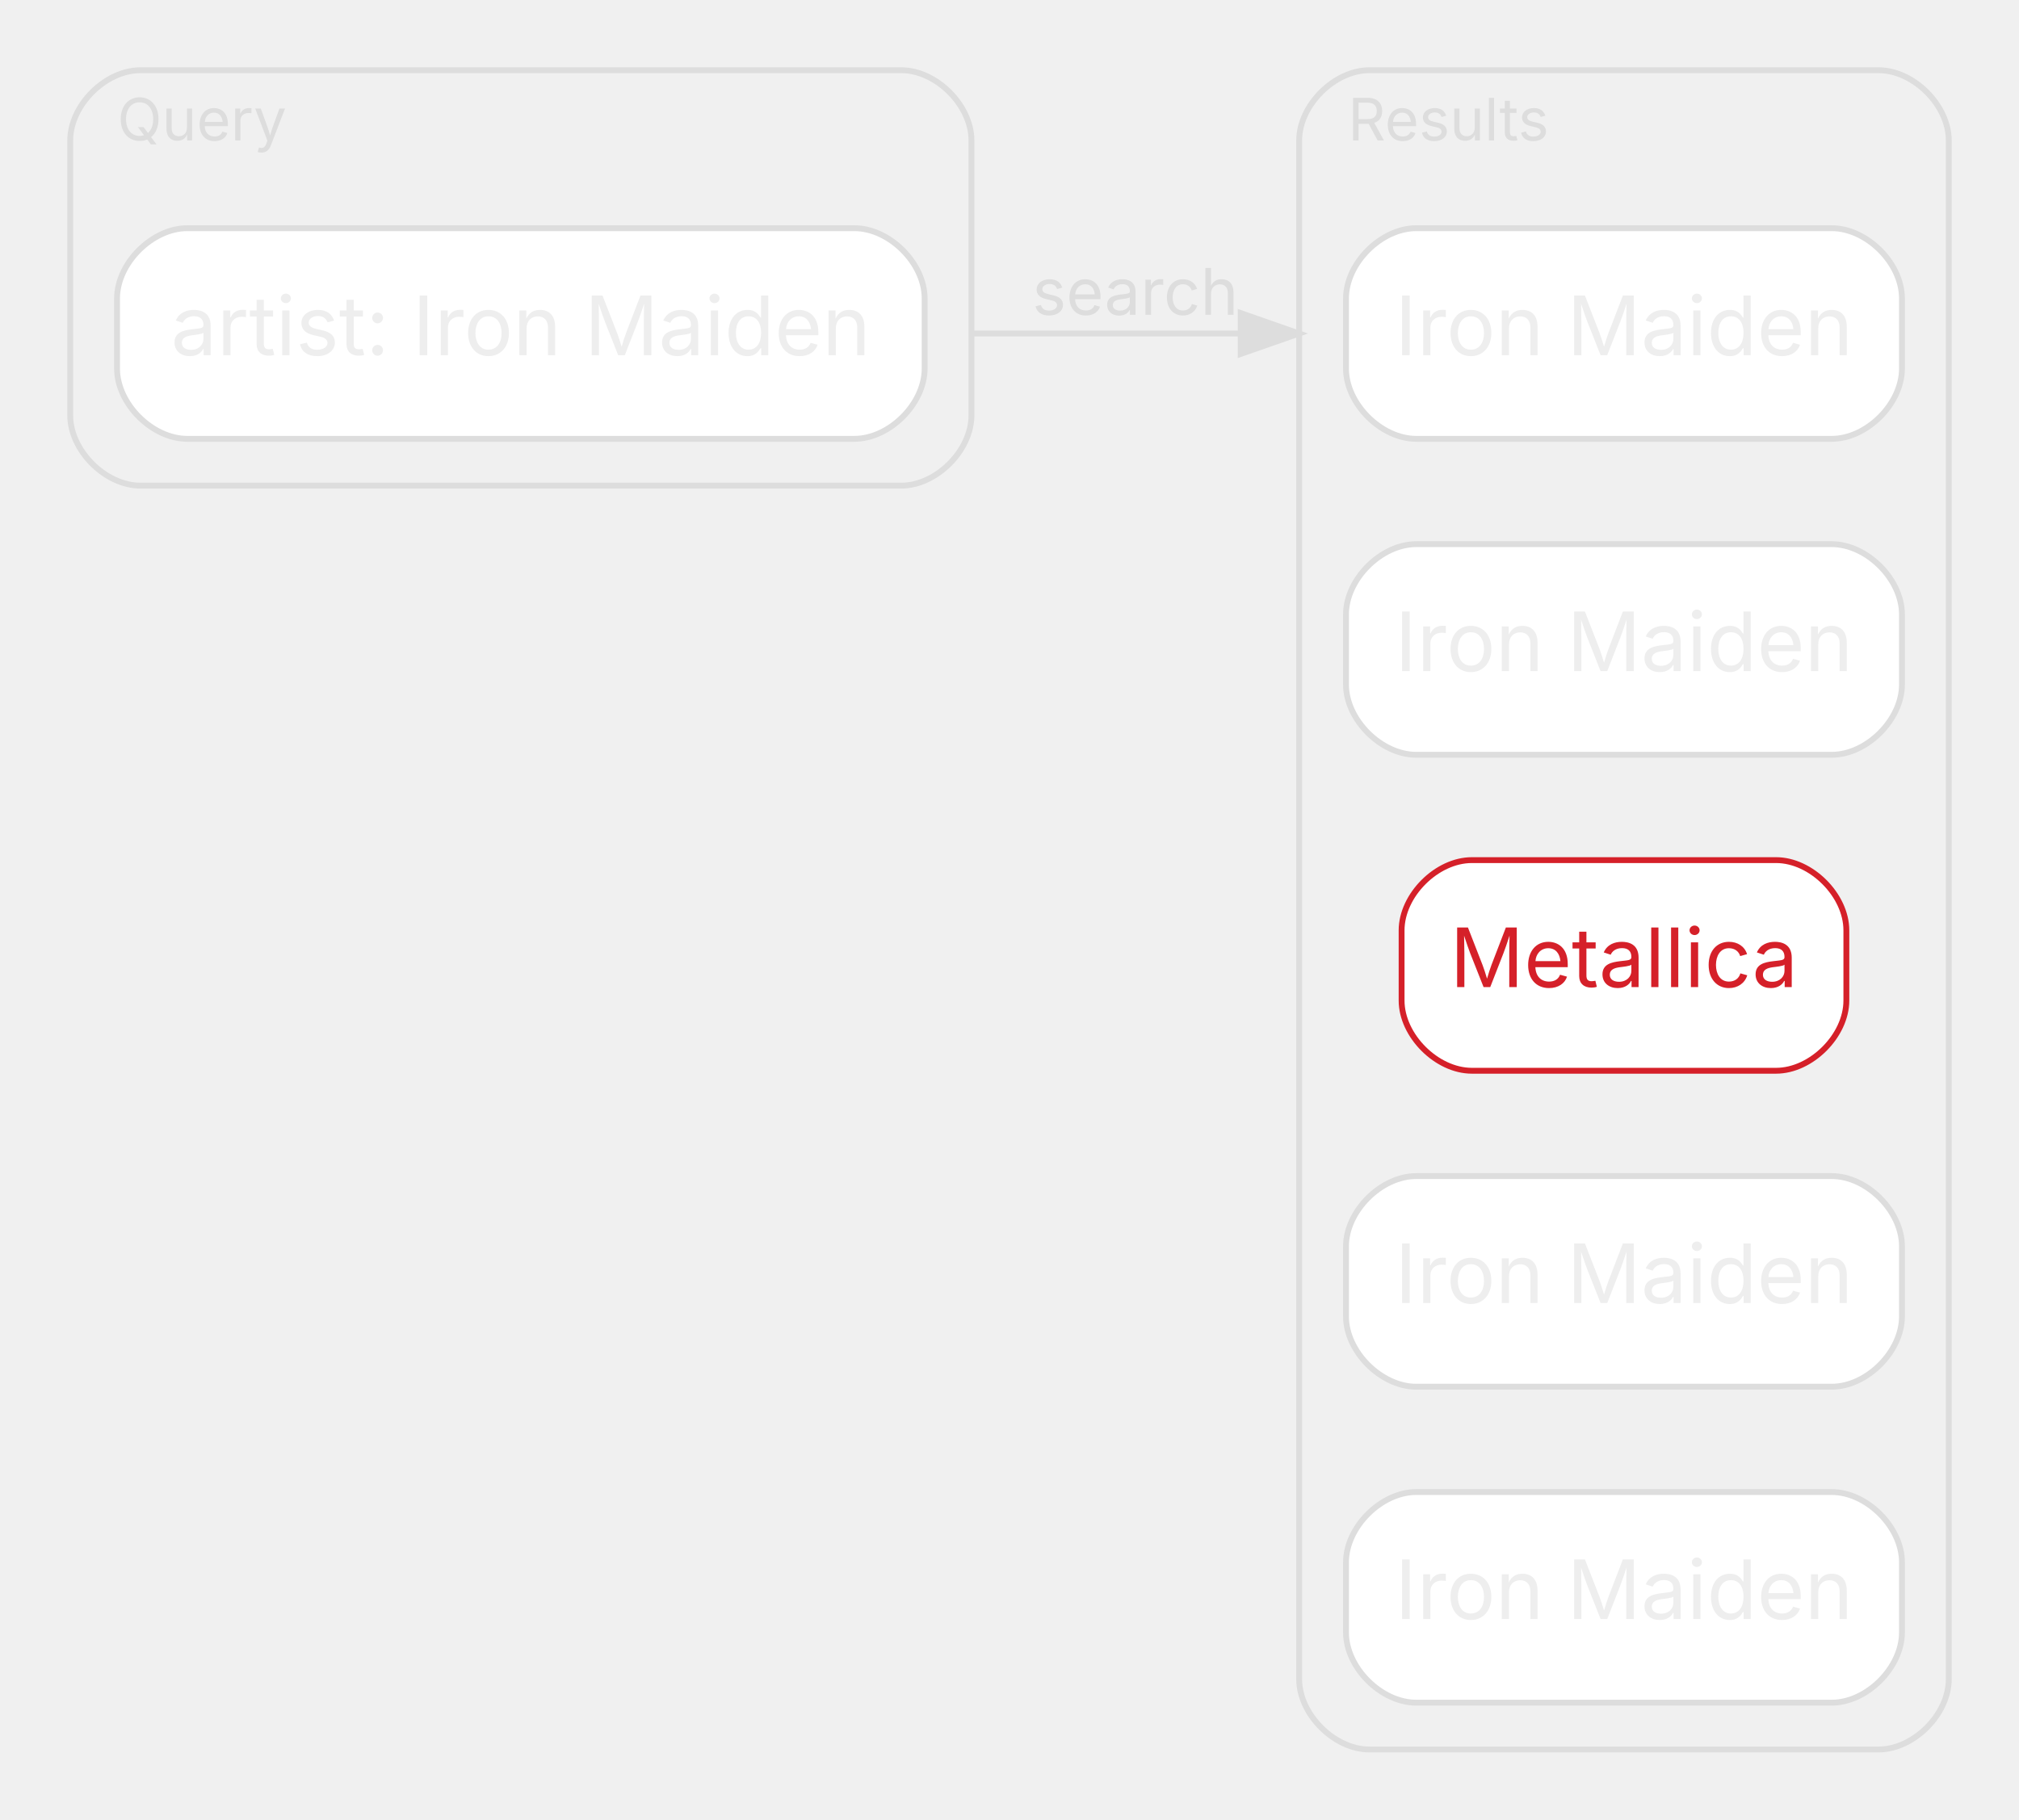
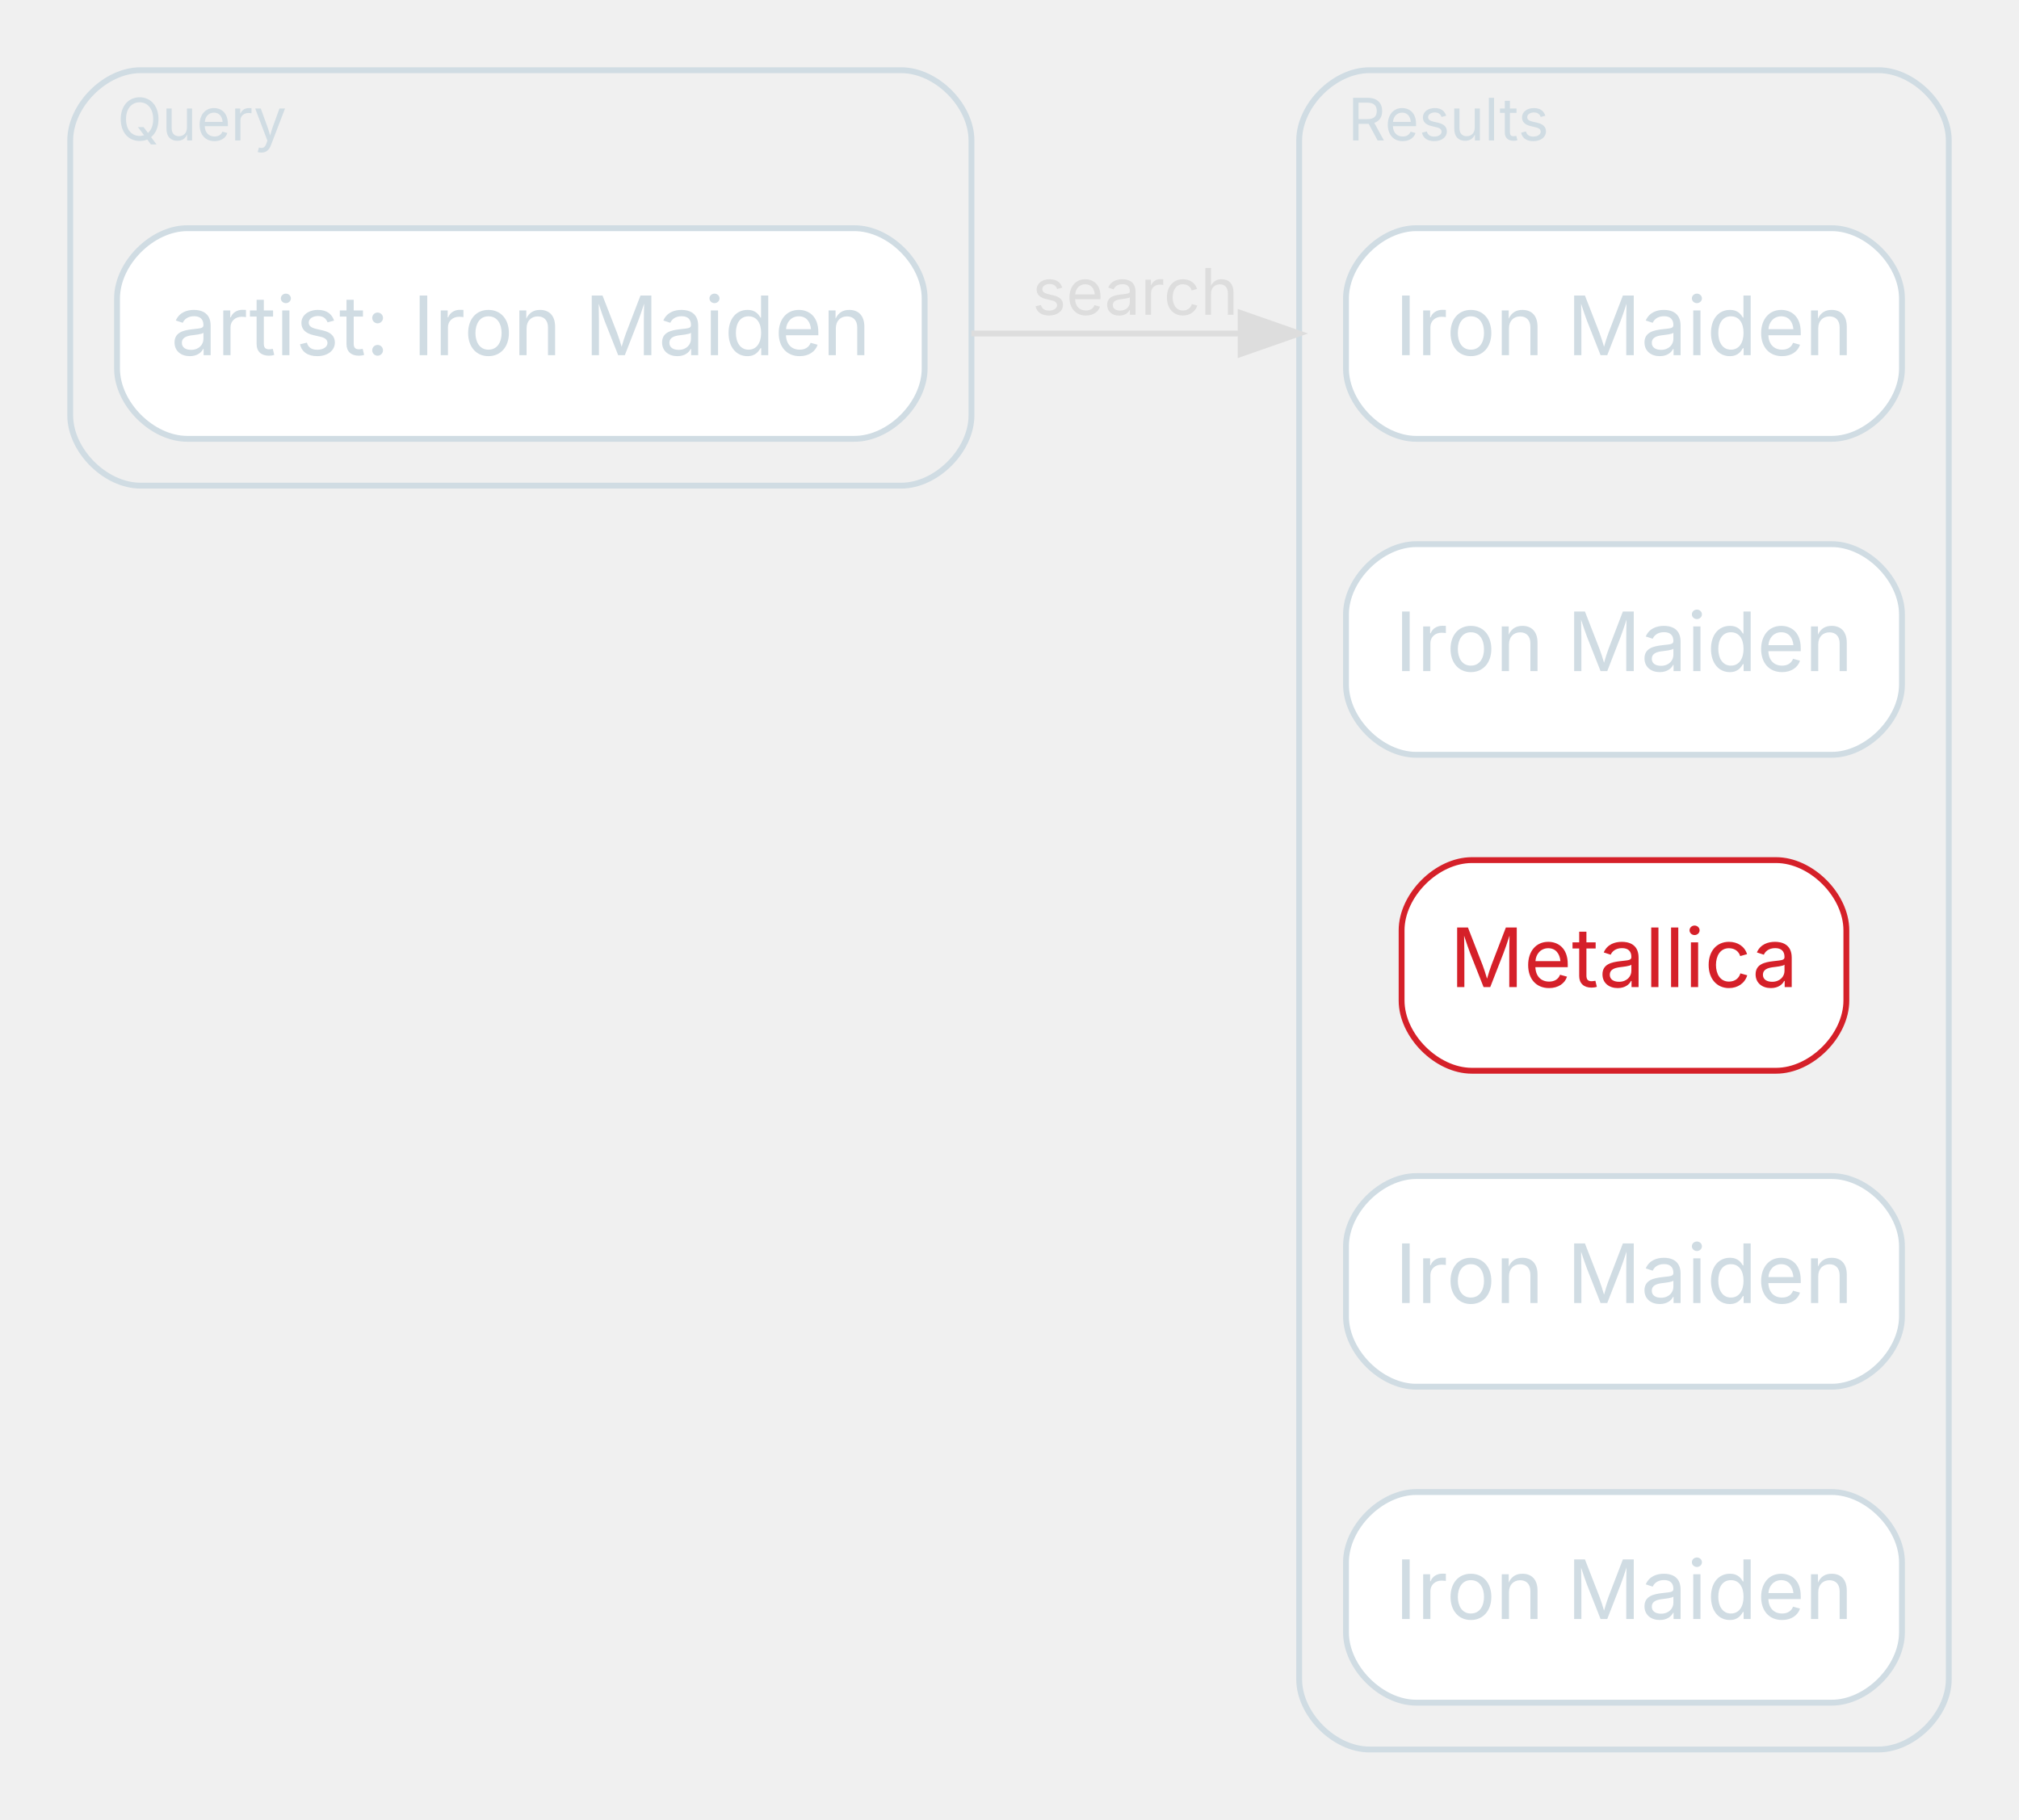
<svg xmlns="http://www.w3.org/2000/svg" width="345pt" height="311pt" viewBox="0.00 0.00 345.00 311.00">
  <g id="graph0" class="graph" transform="scale(1 1) rotate(0) translate(4 307)">
-     <g id="clust1" class="cluster">
-       <path fill="transparent" stroke="#dddddd" d="M20,-224C20,-224 150,-224 150,-224 156,-224 162,-230 162,-236 162,-236 162,-283 162,-283 162,-289 156,-295 150,-295 150,-295 20,-295 20,-295 14,-295 8,-289 8,-283 8,-283 8,-236 8,-236 8,-230 14,-224 20,-224" />
-       <text text-anchor="middle" x="30.5" y="-283" font-family="Inter,Arial" font-size="10.00" fill="#dddddd">Query</text>
+     <g id="clust1" class="cluster rounded,disabled">
+       <path fill="transparent" stroke="#d0dce3" d="M20,-224C20,-224 150,-224 150,-224 156,-224 162,-230 162,-236 162,-236 162,-283 162,-283 162,-289 156,-295 150,-295 150,-295 20,-295 20,-295 14,-295 8,-289 8,-283 8,-283 8,-236 8,-236 8,-230 14,-224 20,-224" />
+       <text text-anchor="middle" x="30.5" y="-283" font-family="Inter,Arial" font-size="10.00" fill="#d0dce3">Query</text>
    </g>
-     <g id="clust2" class="cluster">
-       <path fill="transparent" stroke="#dddddd" d="M230,-8C230,-8 317,-8 317,-8 323,-8 329,-14 329,-20 329,-20 329,-283 329,-283 329,-289 323,-295 317,-295 317,-295 230,-295 230,-295 224,-295 218,-289 218,-283 218,-283 218,-20 218,-20 218,-14 224,-8 230,-8" />
-       <text text-anchor="middle" x="243.5" y="-283" font-family="Inter,Arial" font-size="10.00" fill="#dddddd">Results</text>
+     <g id="clust2" class="cluster rounded,disabled">
+       <path fill="transparent" stroke="#d0dce3" d="M230,-8C230,-8 317,-8 317,-8 323,-8 329,-14 329,-20 329,-20 329,-283 329,-283 329,-289 323,-295 317,-295 317,-295 230,-295 230,-295 224,-295 218,-289 218,-283 218,-283 218,-20 218,-20 218,-14 224,-8 230,-8" />
+       <text text-anchor="middle" x="243.5" y="-283" font-family="Inter,Arial" font-size="10.00" fill="#d0dce3">Results</text>
    </g>
-     <g id="node1" class="node">
-       <path fill="#ffffff" stroke="#dddddd" d="M142,-268C142,-268 28,-268 28,-268 22,-268 16,-262 16,-256 16,-256 16,-244 16,-244 16,-238 22,-232 28,-232 28,-232 142,-232 142,-232 148,-232 154,-238 154,-244 154,-244 154,-256 154,-256 154,-262 148,-268 142,-268" />
-       <text text-anchor="middle" x="85" y="-246.3" font-family="Inter,Arial" font-size="14.00" fill="#eeeeee">artist: Iron Maiden</text>
+     <g id="node1" class="node disabled">
+       <path fill="#ffffff" stroke="#d0dce3" d="M142,-268C142,-268 28,-268 28,-268 22,-268 16,-262 16,-256 16,-256 16,-244 16,-244 16,-238 22,-232 28,-232 28,-232 142,-232 142,-232 148,-232 154,-238 154,-244 154,-244 154,-256 154,-256 154,-262 148,-268 142,-268" />
+       <text text-anchor="middle" x="85" y="-246.3" font-family="Inter,Arial" font-size="14.00" fill="#d0dce3">artist: Iron Maiden</text>
    </g>
-     <g id="node2" class="node">
-       <path fill="#ffffff" stroke="#dddddd" d="M309,-268C309,-268 238,-268 238,-268 232,-268 226,-262 226,-256 226,-256 226,-244 226,-244 226,-238 232,-232 238,-232 238,-232 309,-232 309,-232 315,-232 321,-238 321,-244 321,-244 321,-256 321,-256 321,-262 315,-268 309,-268" />
-       <text text-anchor="middle" x="273.5" y="-246.3" font-family="Inter,Arial" font-size="14.00" fill="#eeeeee">Iron Maiden</text>
+     <g id="node2" class="node disabled">
+       <path fill="#ffffff" stroke="#d0dce3" d="M309,-268C309,-268 238,-268 238,-268 232,-268 226,-262 226,-256 226,-256 226,-244 226,-244 226,-238 232,-232 238,-232 238,-232 309,-232 309,-232 315,-232 321,-238 321,-244 321,-244 321,-256 321,-256 321,-262 315,-268 309,-268" />
+       <text text-anchor="middle" x="273.5" y="-246.3" font-family="Inter,Arial" font-size="14.00" fill="#d0dce3">Iron Maiden</text>
    </g>
    <g id="edge1" class="edge">
      <path fill="none" stroke="#dddddd" d="M162,-250C179.92,-250 198.72,-250 215.62,-250" />
      <polygon fill="#dddddd" stroke="#dddddd" points="208,-253.5 218,-250 208,-246.5 208,-253.5" />
      <text text-anchor="middle" x="190" y="-253.2" font-family="Inter,Arial" font-size="11.00" fill="#dddddd">search</text>
    </g>
-     <g id="node3" class="node">
-       <path fill="#ffffff" stroke="#dddddd" d="M309,-214C309,-214 238,-214 238,-214 232,-214 226,-208 226,-202 226,-202 226,-190 226,-190 226,-184 232,-178 238,-178 238,-178 309,-178 309,-178 315,-178 321,-184 321,-190 321,-190 321,-202 321,-202 321,-208 315,-214 309,-214" />
-       <text text-anchor="middle" x="273.5" y="-192.3" font-family="Inter,Arial" font-size="14.00" fill="#eeeeee">Iron Maiden</text>
+     <g id="node3" class="node disabled">
+       <path fill="#ffffff" stroke="#d0dce3" d="M309,-214C309,-214 238,-214 238,-214 232,-214 226,-208 226,-202 226,-202 226,-190 226,-190 226,-184 232,-178 238,-178 238,-178 309,-178 309,-178 315,-178 321,-184 321,-190 321,-190 321,-202 321,-202 321,-208 315,-214 309,-214" />
+       <text text-anchor="middle" x="273.5" y="-192.3" font-family="Inter,Arial" font-size="14.00" fill="#d0dce3">Iron Maiden</text>
    </g>
    <g id="node4" class="node">
      <path fill="#ffffff" stroke="#d52029" d="M299.5,-160C299.5,-160 247.5,-160 247.5,-160 241.5,-160 235.5,-154 235.5,-148 235.5,-148 235.5,-136 235.5,-136 235.5,-130 241.5,-124 247.5,-124 247.5,-124 299.5,-124 299.5,-124 305.5,-124 311.5,-130 311.5,-136 311.5,-136 311.5,-148 311.5,-148 311.5,-154 305.5,-160 299.5,-160" />
      <text text-anchor="middle" x="273.5" y="-138.3" font-family="Inter,Arial" font-size="14.00" fill="#d52029">Metallica</text>
    </g>
-     <g id="node5" class="node">
-       <path fill="#ffffff" stroke="#dddddd" d="M309,-106C309,-106 238,-106 238,-106 232,-106 226,-100 226,-94 226,-94 226,-82 226,-82 226,-76 232,-70 238,-70 238,-70 309,-70 309,-70 315,-70 321,-76 321,-82 321,-82 321,-94 321,-94 321,-100 315,-106 309,-106" />
-       <text text-anchor="middle" x="273.5" y="-84.3" font-family="Inter,Arial" font-size="14.00" fill="#eeeeee">Iron Maiden</text>
+     <g id="node5" class="node disabled">
+       <path fill="#ffffff" stroke="#d0dce3" d="M309,-106C309,-106 238,-106 238,-106 232,-106 226,-100 226,-94 226,-94 226,-82 226,-82 226,-76 232,-70 238,-70 238,-70 309,-70 309,-70 315,-70 321,-76 321,-82 321,-82 321,-94 321,-94 321,-100 315,-106 309,-106" />
+       <text text-anchor="middle" x="273.5" y="-84.3" font-family="Inter,Arial" font-size="14.00" fill="#d0dce3">Iron Maiden</text>
    </g>
-     <g id="node6" class="node">
-       <path fill="#ffffff" stroke="#dddddd" d="M309,-52C309,-52 238,-52 238,-52 232,-52 226,-46 226,-40 226,-40 226,-28 226,-28 226,-22 232,-16 238,-16 238,-16 309,-16 309,-16 315,-16 321,-22 321,-28 321,-28 321,-40 321,-40 321,-46 315,-52 309,-52" />
-       <text text-anchor="middle" x="273.5" y="-30.3" font-family="Inter,Arial" font-size="14.00" fill="#eeeeee">Iron Maiden</text>
+     <g id="node6" class="node disabled">
+       <path fill="#ffffff" stroke="#d0dce3" d="M309,-52C309,-52 238,-52 238,-52 232,-52 226,-46 226,-40 226,-40 226,-28 226,-28 226,-22 232,-16 238,-16 238,-16 309,-16 309,-16 315,-16 321,-22 321,-28 321,-28 321,-40 321,-40 321,-46 315,-52 309,-52" />
+       <text text-anchor="middle" x="273.5" y="-30.3" font-family="Inter,Arial" font-size="14.00" fill="#d0dce3">Iron Maiden</text>
    </g>
  </g>
</svg>
